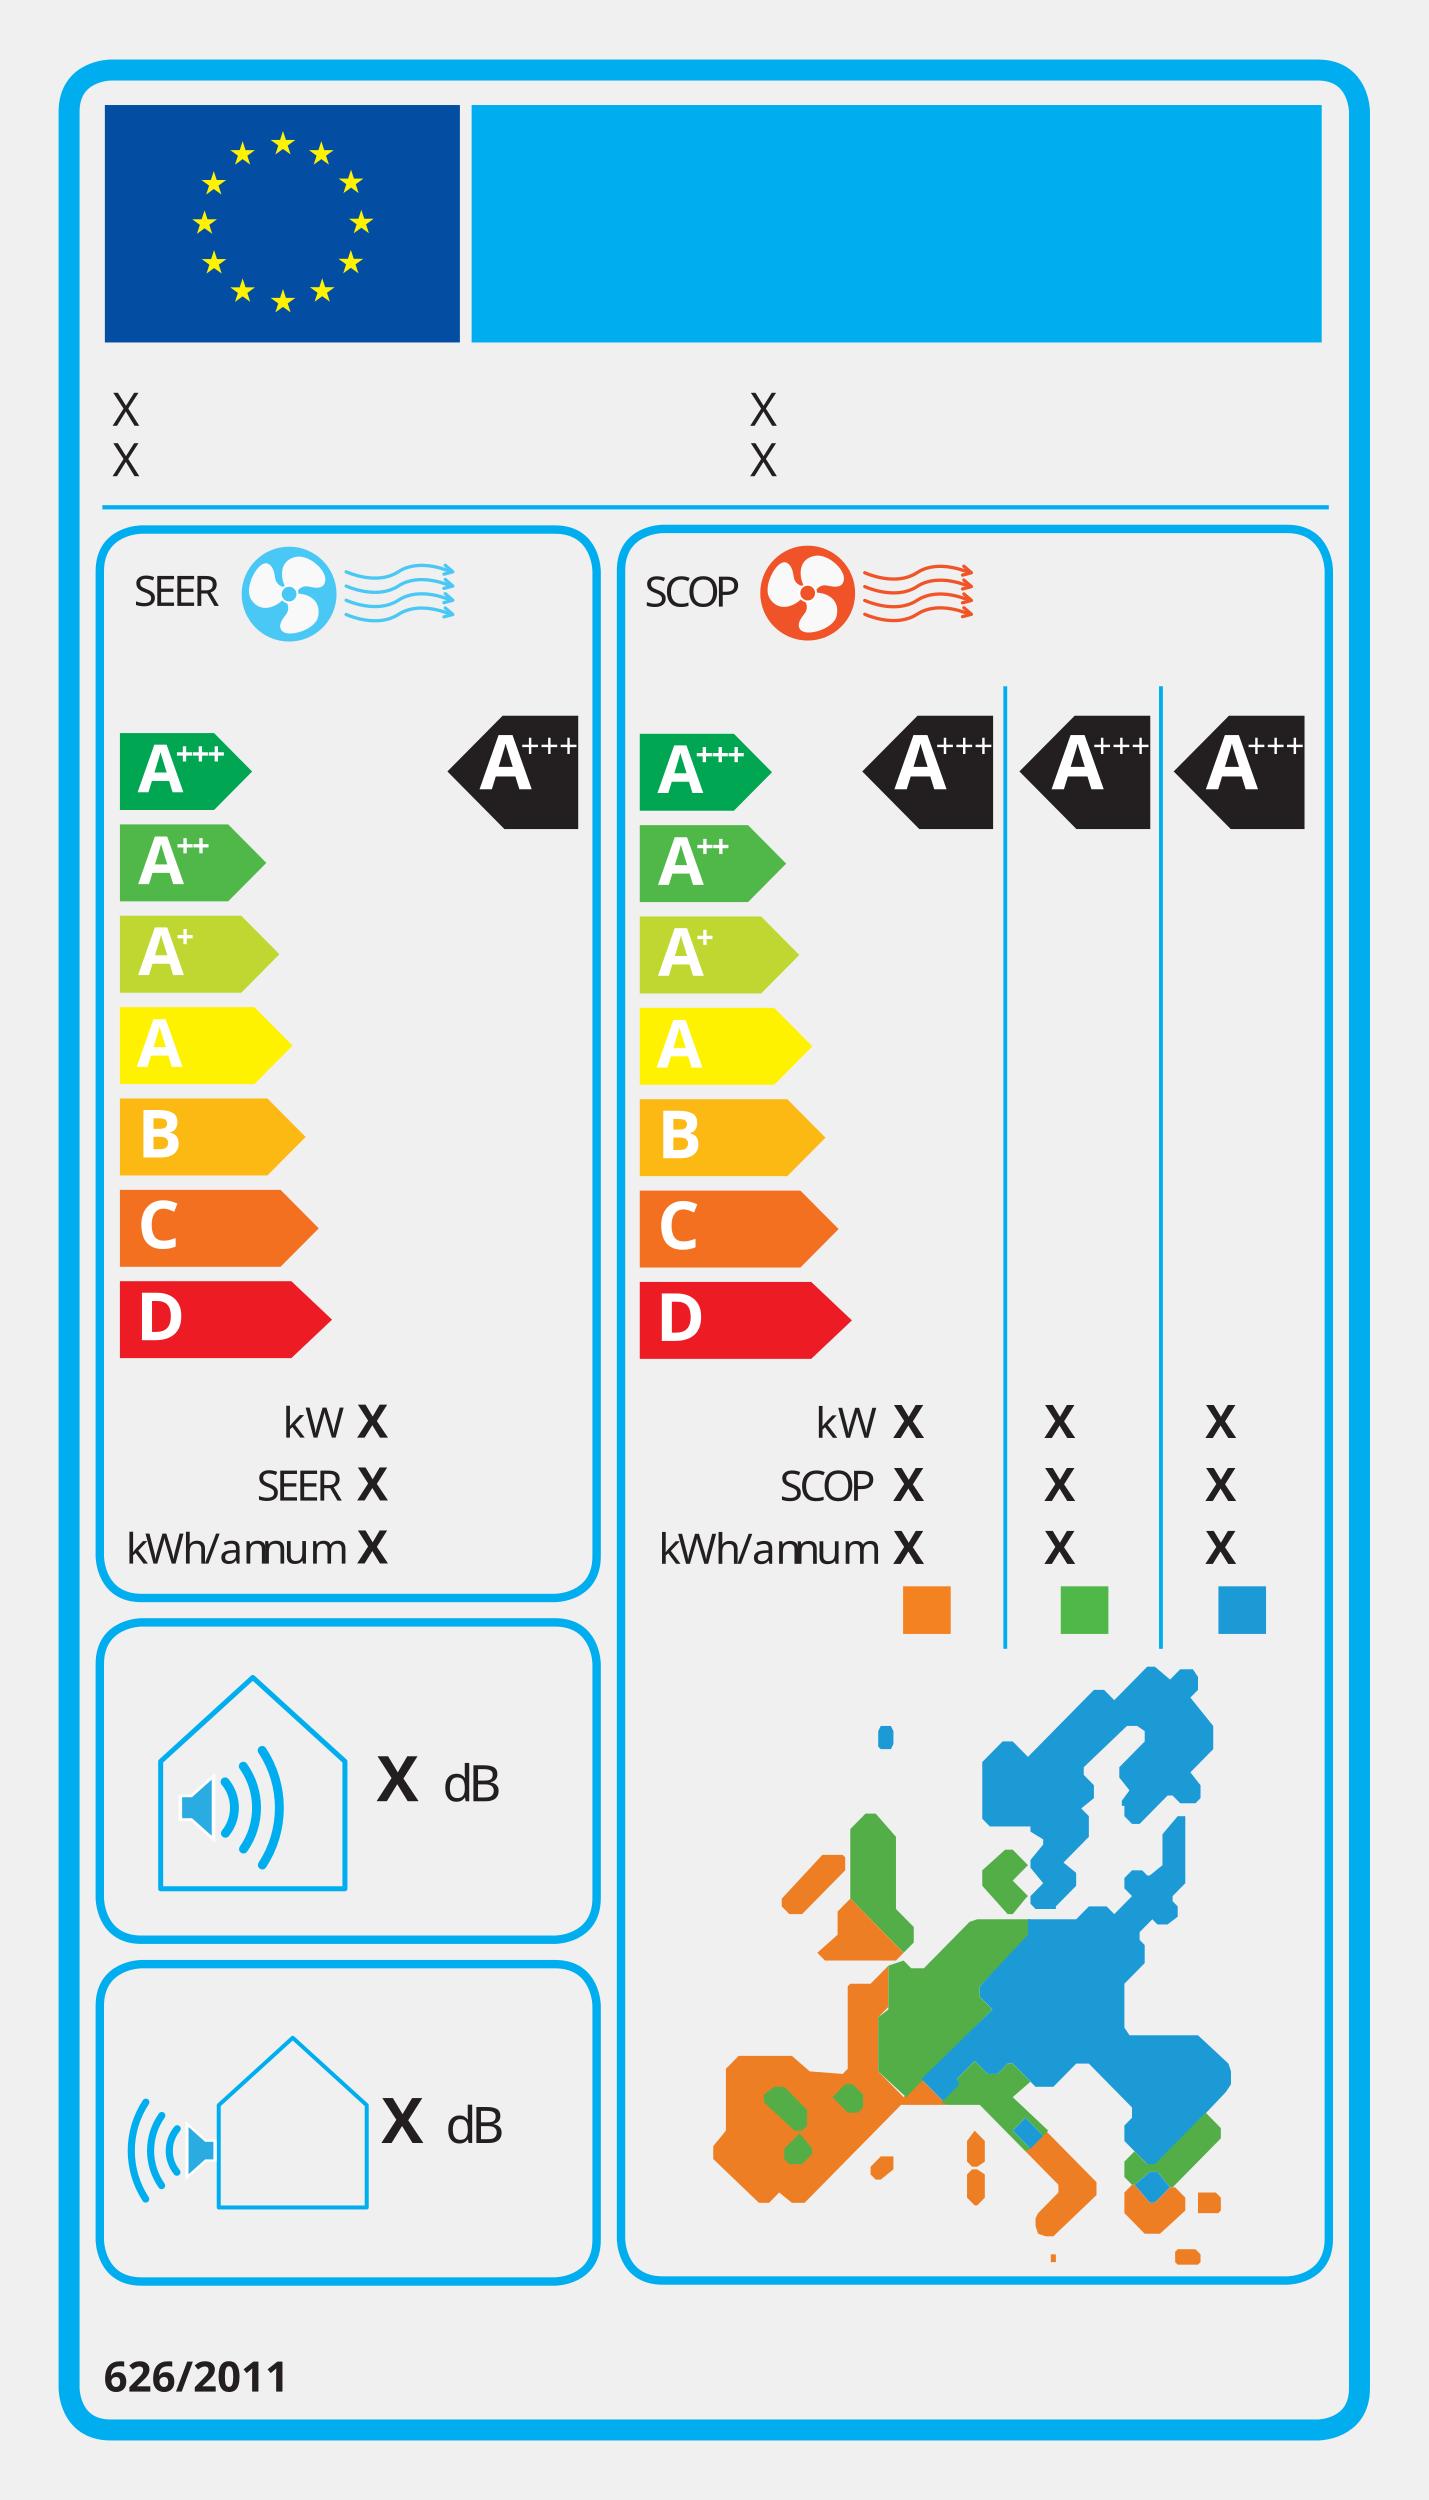
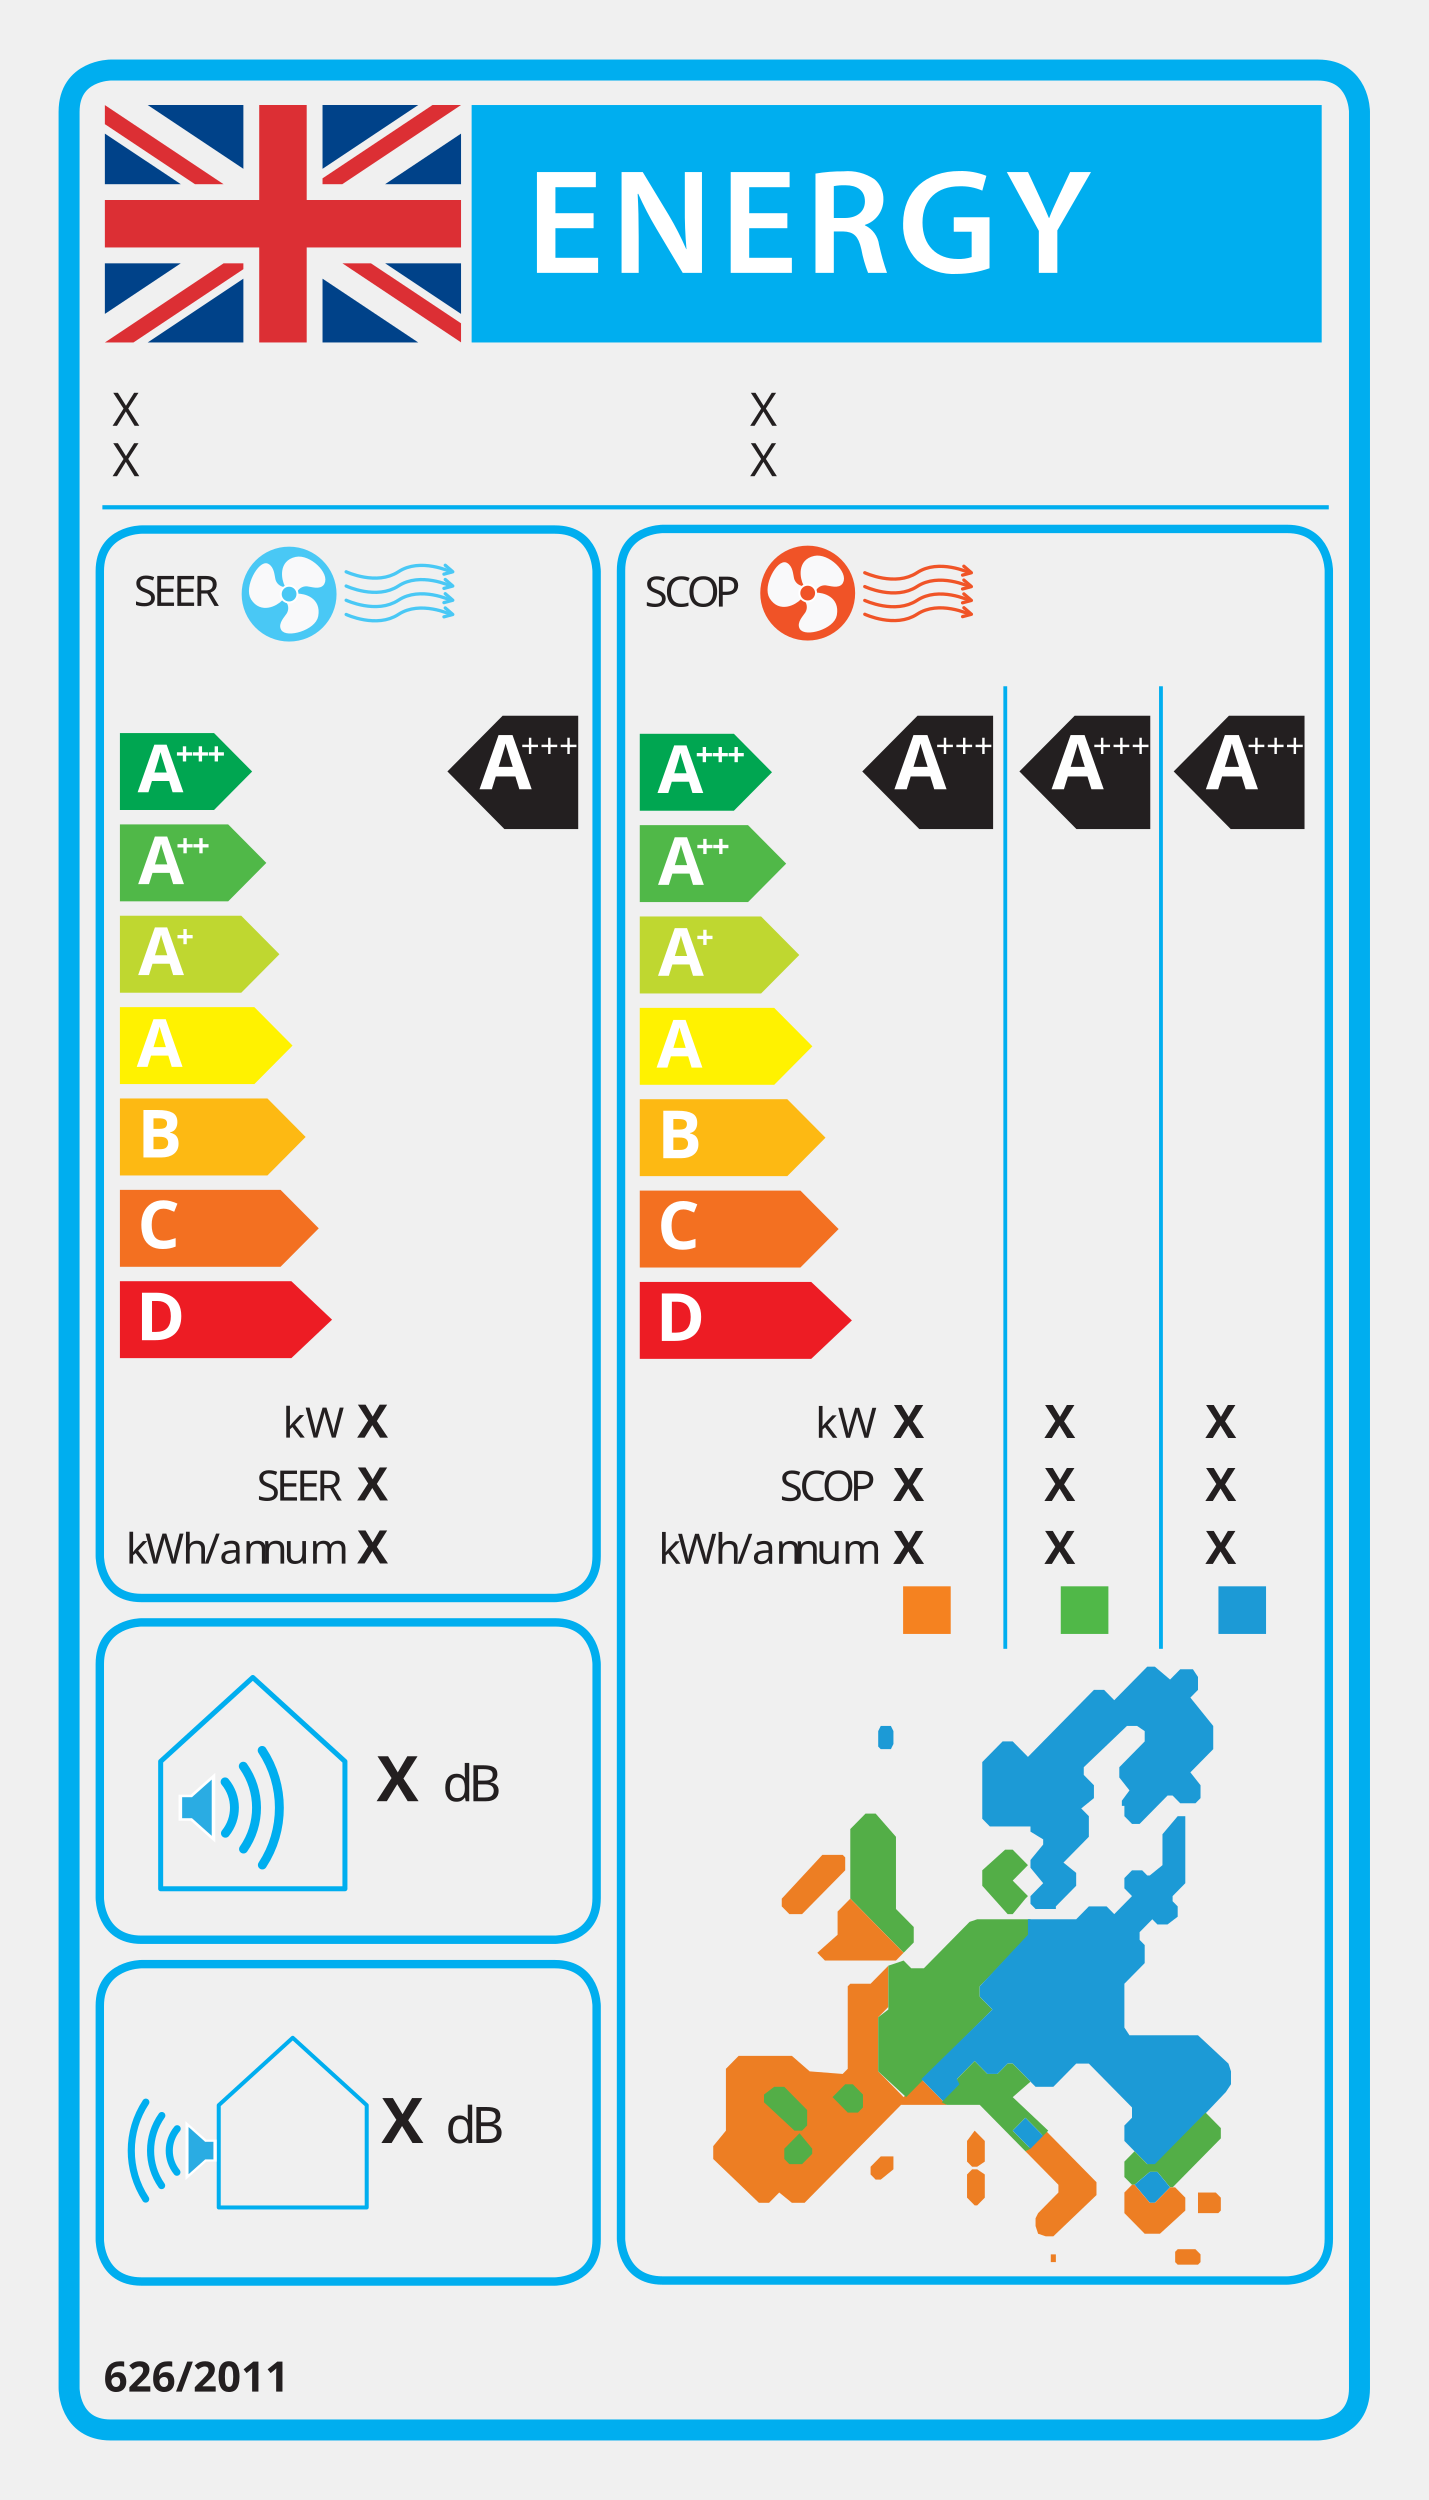
<svg xmlns="http://www.w3.org/2000/svg" id="Layer_1" data-name="Layer 1" width="120mm" height="210mm" viewBox="0 0 340.16 595.28" data-rating-increment="21.7323" data-supplier-model-chars-per-row="25">
  <defs>
    <style>
      .cls-1, .cls-11, .cls-12, .cls-13, .cls-21, .cls-22, .cls-23, .cls-24, .cls-25, .cls-28, .cls-3, .cls-30, .cls-31, .cls-33, .cls-34, .cls-35, .cls-4, .cls-51, .cls-6, .cls-8, .cls-9 {
        fill: none;
      }

      .cls-2 {
        clip-path: url(#clip-path);
      }

      .cls-12, .cls-23, .cls-24, .cls-3, .cls-4, .cls-51, .cls-6, .cls-8 {
        stroke: #00aeef;
      }

      .cls-3 {
        stroke-width: 2px;
      }

      .cls-44, .cls-5 {
        font-size: 10px;
      }

      .cls-14, .cls-44, .cls-5, .cls-71, .cls-72, .cls-75, .cls-76, .cls-77 {
        fill: #231f20;
      }

      .cls-5, .cls-60, .cls-61, .cls-63, .cls-66, .cls-67, .cls-73, .cls-75, .cls-76 {
        font-family: Calibri-Bold, Calibri;
        font-weight: 700;
      }

      .cls-6 {
        stroke-width: 5px;
      }

      .cls-7 {
        clip-path: url(#clip-path-3);
      }

      .cls-12, .cls-23, .cls-24, .cls-34, .cls-35, .cls-8 {
        stroke-linecap: round;
      }

      .cls-12, .cls-23, .cls-24, .cls-30, .cls-34, .cls-35, .cls-8 {
        stroke-linejoin: round;
      }

      .cls-8 {
        stroke-width: 1.192px;
      }

      .cls-13, .cls-21, .cls-25, .cls-31, .cls-9 {
        stroke: #fff;
      }

      .cls-9 {
        stroke-width: 1.04px;
      }

      .cls-10 {
        fill: #2aace3;
      }

      .cls-11, .cls-22 {
        stroke: #2aace3;
      }

      .cls-11 {
        stroke-width: 0.837px;
      }

      .cls-12 {
        stroke-width: 2.118px;
      }

      .cls-13 {
        stroke-width: 1.095px;
      }

      .cls-14 {
        font-size: 12px;
      }

      .cls-14, .cls-44, .cls-71, .cls-74, .cls-77 {
        font-family: Calibri;
      }

      .cls-15 {
        fill: #034ea2;
      }

      .cls-16 {
        fill: #00aeef;
      }

      .cls-17 {
        fill: #fff200;
      }

      .cls-18, .cls-60, .cls-61, .cls-63, .cls-66, .cls-67, .cls-73, .cls-74 {
        fill: #fff;
      }

      .cls-19 {
        clip-path: url(#clip-path-5);
      }

      .cls-20 {
        clip-path: url(#clip-path-6);
      }

      .cls-21 {
        stroke-width: 0.835px;
      }

      .cls-22 {
        stroke-width: 0.672px;
      }

      .cls-23 {
        stroke-width: 1.701px;
      }

      .cls-24 {
        stroke-width: 0.957px;
      }

      .cls-25 {
        stroke-width: 0.879px;
      }

      .cls-26 {
        clip-path: url(#clip-path-7);
      }

      .cls-27 {
        fill: #49c8f5;
      }

      .cls-28, .cls-34 {
        stroke: #49c8f5;
      }

      .cls-28, .cls-33 {
        stroke-width: 0.852px;
      }

      .cls-29 {
        fill: #f9f9fa;
      }

      .cls-30 {
        stroke: #f9f9fa;
        stroke-width: 0.658px;
      }

      .cls-31 {
        stroke-width: 0.474px;
      }

      .cls-32 {
        fill: #f05327;
      }

      .cls-33 {
        stroke: #f05327;
      }

      .cls-34, .cls-35 {
        stroke-width: 0.79px;
      }

      .cls-35 {
        stroke: #f05427;
      }

      .cls-36 {
        clip-path: url(#clip-path-8);
      }

      .cls-37 {
        opacity: 0.28;
      }

      .cls-38 {
        clip-path: url(#clip-path-9);
      }

      .cls-39 {
        clip-path: url(#clip-path-10);
      }

      .cls-40 {
        clip-path: url(#clip-path-11);
      }

      .cls-41 {
        clip-path: url(#clip-path-12);
      }

      .cls-42 {
        clip-path: url(#clip-path-13);
      }

      .cls-43 {
        clip-path: url(#clip-path-14);
      }

      .cls-45 {
        letter-spacing: -0.01em;
      }

      .cls-46, .cls-49 {
        fill: #ed7e23;
      }

      .cls-47 {
        fill: #53ae47;
      }

      .cls-47, .cls-49, .cls-50 {
        fill-rule: evenodd;
      }

      .cls-48, .cls-50 {
        fill: #1c9ad6;
      }

      .cls-51 {
        stroke-miterlimit: 3;
        stroke-width: 0.911px;
      }

      .cls-52 {
        fill: #f58220;
      }

      .cls-53 {
        fill: #50b848;
      }

      .cls-54 {
        fill: #00a651;
      }

      .cls-55 {
        fill: #bfd730;
      }

      .cls-56 {
        fill: #fdb913;
      }

      .cls-57 {
        fill: #f37021;
      }

      .cls-58 {
        fill: #ed1c24;
      }

      .cls-59 {
        clip-path: url(#clip-path-17);
      }

      .cls-60 {
        font-size: 15.819px;
      }

      .cls-61, .cls-63 {
        font-size: 7.444px;
      }

      .cls-61, .cls-65 {
        letter-spacing: 0.01em;
      }

      .cls-62 {
        letter-spacing: -0em;
      }

      .cls-64 {
        clip-path: url(#clip-path-21);
      }

      .cls-66 {
        font-size: 18.103px;
      }

      .cls-67 {
        font-size: 7.659px;
      }

      .cls-68 {
        letter-spacing: 0.01em;
      }

      .cls-69 {
        clip-path: url(#clip-path-25);
      }

      .cls-70 {
        letter-spacing: 0.01em;
      }

      .cls-71, .cls-75 {
        font-size: 11px;
      }

      .cls-73 {
        font-size: 18px;
      }

      .cls-74 {
        font-size: 8px;
      }

      .cls-76 {
        font-size: 15px;
      }

      .cls-77 {
        font-size: 9px;
      }

      .cls-78 {
        letter-spacing: -0.009em;
      }

      .cls-79 {
        letter-spacing: -0.009em;
      }

      .cls-80 {
        letter-spacing: -0.017em;
      }

      .cls-81 {
        letter-spacing: 0em;
      }

      .cls-82 {
        letter-spacing: -0.015em;
      }
    </style>
    <clipPath id="clip-path">
      <rect class="cls-1" y="0.004" width="340.157" height="595.276" />
    </clipPath>
    <clipPath id="clip-path-3">
      <rect class="cls-1" x="36.656" y="398.829" width="46.071" height="51.952" />
    </clipPath>
    <clipPath id="clip-path-5">
      <rect class="cls-1" x="24.948" y="24.853" width="289.763" height="56.694" />
    </clipPath>
    <clipPath id="clip-path-6">
      <rect class="cls-1" x="30.408" y="484.101" width="57.389" height="42.002" />
    </clipPath>
    <clipPath id="clip-path-7">
      <rect class="cls-1" x="56.263" y="128.882" width="51.952" height="24.566" />
    </clipPath>
    <clipPath id="clip-path-8">
      <rect class="cls-1" x="179.748" y="128.882" width="51.952" height="24.566" />
    </clipPath>
    <clipPath id="clip-path-9">
      <rect class="cls-1" x="183.091" y="100.473" width="7.612" height="9.983" />
    </clipPath>
    <clipPath id="clip-path-10">
      <rect class="cls-1" x="183.091" y="100.472" width="7.612" height="9.984" />
    </clipPath>
    <clipPath id="clip-path-11">
      <rect class="cls-1" x="190.974" y="98.841" width="9.8" height="7.212" />
    </clipPath>
    <clipPath id="clip-path-12">
      <rect class="cls-1" x="190.975" y="98.841" width="9.799" height="7.212" />
    </clipPath>
    <clipPath id="clip-path-13">
      <rect class="cls-1" x="190.866" y="107.692" width="8.155" height="8.986" />
    </clipPath>
    <clipPath id="clip-path-14">
      <rect class="cls-1" x="190.867" y="107.693" width="8.154" height="8.984" />
    </clipPath>
    <clipPath id="clip-path-17">
      <rect class="cls-1" x="152.339" y="171.909" width="76.792" height="151.655" />
    </clipPath>
    <clipPath id="clip-path-21">
      <rect class="cls-1" x="28.554" y="171.734" width="76.792" height="151.655" />
    </clipPath>
    <clipPath id="clip-path-25">
      <rect class="cls-1" x="205.3" y="168.098" width="31.145" height="30.152" />
    </clipPath>
  </defs>
  <g class="cls-2">
    <path class="cls-3" d="M33.687,126.094s-9.921,0-9.921,9.921V370.579s0,9.922,9.921,9.922h98.453s9.922,0,9.922-9.922v-234.564s0-9.921-9.922-9.921Z" />
  </g>
  <line class="cls-4" x1="24.377" y1="120.793" x2="316.4" y2="120.793" />
  <g class="cls-2">
    <path class="cls-3" d="M157.792,125.945s-9.921,0-9.921,9.921v397.233s0,9.921,9.921,9.921h148.696s9.921,0,9.921-9.921v-397.233s0-9.921-9.921-9.921Z" />
    <path class="cls-3" d="M33.687,467.688s-9.921,0-9.921,9.921v55.726s0,9.922,9.921,9.922h98.453s9.922,0,9.922-9.922v-55.726s0-9.921-9.922-9.921Z" />
    <path class="cls-3" d="M33.687,386.31s-9.921,0-9.921,9.921v55.726s0,9.922,9.921,9.922h98.453s9.922,0,9.922-9.922v-55.726s0-9.921-9.922-9.921Z" />
  </g>
  <text class="cls-5" transform="translate(24.68213 569.4734)">626/2011</text>
  <path class="cls-6" d="M26.371,16.678s-9.921,0-9.921,9.921v542.087s0,9.921,9.921,9.921H313.786s9.922,0,9.922-9.921V26.599s0-9.921-9.922-9.921Z" />
  <rect class="cls-1" y="0.004" width="340.157" height="595.276" />
  <g class="cls-7">
    <polygon class="cls-8" points="38.255 443.871 38.255 449.74 82.132 449.74 82.132 419.415 60.192 399.425 38.255 419.415 38.255 443.871" />
    <path class="cls-9" d="M49.246,436.25q-1.813-1.617-3.624-3.233h-2.585v-5.164h2.585q1.81-1.616,3.624-3.233l1.499-1.334v14.302Z" />
    <path class="cls-10" d="M48.788,435.121q-1.461-1.303-2.919-2.604h-2.082v-4.162h2.082c.972-.865,1.945-1.736,2.919-2.603l1.208-1.075v11.52Z" />
    <path class="cls-11" d="M48.788,435.121q-1.461-1.303-2.919-2.604h-2.082v-4.162h2.082c.972-.865,1.945-1.736,2.919-2.603l1.208-1.075v11.52Z" />
    <path class="cls-12" d="M62.421,416.793a24.862,24.862,0,0,1,.044,27.287m-4.54-23.525a17.102,17.102,0,0,1,.057,19.728m-4.388-15.999a9.648,9.648,0,0,1,.081,12.237" />
    <polygon class="cls-8" points="38.255 503.859 38.255 509.728 82.132 509.728 82.132 479.403 60.192 459.413 38.255 479.403 38.255 503.859" />
    <path class="cls-13" d="M30.51,498.992q1.908-1.702,3.816-3.403h2.72v-5.438h-2.72q-1.907-1.698-3.816-3.403l-1.579-1.406v15.058Z" />
    <path class="cls-10" d="M30.992,497.802q1.538-1.371,3.073-2.741h2.193v-4.382h-2.193c-1.023-.911-2.048-1.828-3.073-2.74l-1.272-1.134v12.13Z" />
    <path class="cls-11" d="M30.992,497.802q1.538-1.371,3.073-2.741h2.193v-4.382h-2.193c-1.023-.911-2.048-1.828-3.073-2.74l-1.272-1.134v12.13Z" />
    <path class="cls-12" d="M16.591,507.236a26.183,26.183,0,0,1,.047-28.73m4.674,24.732a18.003,18.003,0,0,1,.06-20.769m4.474,16.808a10.159,10.159,0,0,1,.086-12.884" />
  </g>
  <text class="cls-14" transform="translate(106.0752 510.2693)">d</text>
  <text class="cls-14" transform="translate(112.2793 510.2693)">B</text>
  <text class="cls-14" transform="translate(105.3672 428.8972)">d</text>
  <text class="cls-14" transform="translate(111.5713 428.8972)">B</text>
  <g class="cls-2">
-     <rect class="cls-15" x="24.97" y="25.007" width="84.536" height="56.54" />
    <rect class="cls-16" x="112.302" y="25.007" width="202.409" height="56.54" />
-     <polygon class="cls-17" points="83.583 44.674 81.765 45.997 82.46 43.857 80.642 42.535 82.888 42.535 83.582 40.395 84.277 42.535 86.523 42.534 84.706 43.857 85.4 45.997 83.583 44.674" />
-     <polygon class="cls-17" points="75.385 37.072 73.568 35.75 75.814 35.75 76.508 33.61 77.202 35.75 79.449 35.75 77.631 37.072 78.326 39.211 76.508 37.889 74.69 39.212 75.385 37.072" />
-     <polygon class="cls-17" points="66.258 34.646 64.441 33.324 66.687 33.324 67.382 31.184 68.076 33.324 70.322 33.324 68.505 34.646 69.199 36.785 67.382 35.463 65.564 36.786 66.258 34.646" />
-     <polygon class="cls-17" points="56.648 37.072 54.83 35.75 57.077 35.75 57.771 33.61 58.465 35.75 60.711 35.75 58.894 37.072 59.588 39.211 57.771 37.889 55.953 39.212 56.648 37.072" />
-     <polygon class="cls-17" points="49.783 44.189 47.965 42.867 50.211 42.867 50.905 40.727 51.6 42.867 53.847 42.867 52.029 44.189 52.723 46.328 50.906 45.006 49.089 46.329 49.783 44.189" />
-     <polygon class="cls-17" points="47.59 53.539 45.773 52.217 48.019 52.217 48.713 50.078 49.407 52.217 51.654 52.217 49.837 53.539 50.531 55.679 48.714 54.356 46.896 55.679 47.59 53.539" />
-     <polygon class="cls-17" points="49.851 63.014 48.034 61.692 50.28 61.692 50.974 59.552 51.668 61.692 53.915 61.692 52.098 63.014 52.792 65.153 50.975 63.831 49.157 65.154 49.851 63.014" />
-     <polygon class="cls-17" points="56.648 69.746 54.83 68.424 57.077 68.424 57.771 66.284 58.465 68.424 60.711 68.424 58.894 69.746 59.588 71.885 57.771 70.563 55.953 71.886 56.648 69.746" />
-     <polygon class="cls-17" points="67.382 73.071 65.564 74.393 66.258 72.254 64.441 70.931 66.687 70.931 67.381 68.792 68.075 70.931 70.322 70.931 68.505 72.254 69.199 74.393 67.382 73.071" />
-     <polygon class="cls-17" points="76.732 70.529 74.915 71.851 75.608 69.712 73.791 68.389 76.037 68.389 76.731 66.25 77.426 68.389 79.673 68.389 77.855 69.712 78.549 71.851 76.732 70.529" />
-     <polygon class="cls-17" points="82.411 62.952 80.593 61.63 82.839 61.63 83.533 59.49 84.228 61.63 86.474 61.63 84.657 62.952 85.351 65.092 83.534 63.769 81.716 65.092 82.411 62.952" />
-     <polygon class="cls-17" points="84.915 53.409 83.097 52.087 85.344 52.087 86.038 49.947 86.732 52.087 88.978 52.087 87.161 53.409 87.855 55.548 86.038 54.226 84.22 55.549 84.915 53.409" />
+     <g id="union-flag" transform="translate(24.97, 25.00702) scale(1.884666)">
+       <path id="blue" fill="#004289" d="M9.59,20L0,26.39V20H9.59z M39.59,0H27.5v8.06L39.59,0z M0,3.61V10h9.59L0,3.61z M17.5,0H5.41   L17.5,8.06V0z M27.5,30h12.09L27.5,21.94V30z M45,10V3.61L35.41,10H45z M45,26.39V20h-9.59L45,26.39z M5.41,30H17.5v-8.06L5.41,30z   " />
+       <path id="red" fill="#DC2F34" d="M45,18H25.5v12h-6V18H0v-6h19.5V0h6v12H45V18z M0,2.42L11.38,10h3.61L0,0.01V2.42z M45,27.58   L33.62,20h-3.61L45,29.99V27.58z M17.5,20.74V20H15L0,30h3.61L17.5,20.74z M27.5,9.26V10H30L45,0h-3.61L27.5,9.26z" />
+     </g>
+     <path id="energy-heading" d="M7.158,7.218H2.335v3.741H7.728v1.908H0V.132H7.443V2.041H2.335V5.328H7.158Zm3.534,5.65V.132h2.677L16.673,5.593a37.852,37.852,0,0,1,2.183,4.27h.038a51.827,51.827,0,0,1-.209-5.291V.132h2.164V12.868H18.42L15.078,7.256a43.774,43.774,0,0,1-2.279-4.383l-.076.019c.095,1.644.133,3.325.133,5.423v4.554ZM31.638,7.218H26.816v3.741h5.392v1.908H24.48V.132h7.443V2.041H26.816V5.328h4.823ZM35.191.321A20.17,20.17,0,0,1,38.723.038a5.984,5.984,0,0,1,3.949,1.021,3.228,3.228,0,0,1,1.101,2.569,3.347,3.347,0,0,1-2.336,3.174V6.859a3.16,3.16,0,0,1,1.785,2.456,32.106,32.106,0,0,0,1.007,3.552H41.837a16.178,16.178,0,0,1-.855-3.004c-.38-1.663-.969-2.192-2.298-2.23H37.508v5.234H35.191ZM37.508,5.933h1.386c1.576,0,2.544-.831,2.544-2.097,0-1.379-.968-2.041-2.487-2.041a6.746,6.746,0,0,0-1.443.113Zm19.673,6.349A12.704,12.704,0,0,1,53.08,13a6.963,6.963,0,0,1-5.032-1.7,6.368,6.368,0,0,1-1.784-4.686C46.282,2.57,49.149,0,53.384,0a8.53,8.53,0,0,1,3.399.605l-.513,1.871a6.638,6.638,0,0,0-2.905-.548c-2.734,0-4.652,1.606-4.652,4.573,0,2.891,1.785,4.61,4.443,4.61a4.912,4.912,0,0,0,1.766-.246v-3.193H52.662V5.839h4.519Zm6.23.586V7.558L59.367.132h2.677l1.519,3.269c.437.945.759,1.663,1.12,2.532h.038c.304-.812.665-1.606,1.102-2.532L67.361.132H70L65.747,7.501v5.366Z" fill="#fff" transform="translate(127.8512, 40.72642) scale(1.884666)" />
  </g>
  <g class="cls-20">
    <path class="cls-21" d="M60.911,466.618q-1.456-1.299-2.91-2.596h-2.076v-4.147h2.076q1.454-1.297,2.91-2.596l1.204-1.072v11.486Z" />
    <path class="cls-10" d="M60.544,465.711q-1.173-1.047-2.344-2.091h-1.672v-3.342h1.672q1.17-1.042,2.344-2.091l.97-.863v9.251Z" />
    <path class="cls-22" d="M60.544,465.711q-1.173-1.047-2.344-2.091h-1.672v-3.342h1.672q1.17-1.042,2.344-2.091l.97-.863v9.251Z" />
    <path class="cls-23" d="M71.491,450.993a19.965,19.965,0,0,1,.036,21.913m-3.646-18.892a13.733,13.733,0,0,1,.046,15.843m-3.524-12.848a7.748,7.748,0,0,1,.065,9.827" />
    <polygon class="cls-24" points="52.084 520.912 52.084 525.625 87.319 525.625 87.319 501.273 69.701 485.22 52.084 501.273 52.084 520.912" />
    <path class="cls-25" d="M45.865,517.003q1.532-1.367,3.064-2.733h2.185v-4.366h-2.185q-1.53-1.365-3.064-2.734l-1.268-1.128v12.091Z" />
    <path class="cls-10" d="M46.252,516.048q1.236-1.101,2.468-2.201h1.761v-3.519h-1.761c-.822-.732-1.644-1.468-2.468-2.2l-1.021-.911v9.741Z" />
    <path class="cls-22" d="M46.252,516.048q1.236-1.101,2.468-2.201h1.761v-3.519h-1.761c-.822-.732-1.644-1.468-2.468-2.2l-1.021-.911v9.741Z" />
    <path class="cls-23" d="M34.688,523.623a21.022,21.022,0,0,1,.038-23.072m3.753,19.862a14.456,14.456,0,0,1,.048-16.679m3.593,13.498a8.158,8.158,0,0,1,.069-10.347" />
  </g>
  <g class="cls-26">
    <path class="cls-27" d="M57.968,141.461a10.871,10.871,0,1,1,10.872,10.875,10.872,10.872,0,0,1-10.872-10.875" />
    <path class="cls-28" d="M57.968,141.461a10.871,10.871,0,1,1,10.872,10.875A10.872,10.872,0,0,1,57.968,141.461Z" />
    <path class="cls-29" d="M70.623,141.678s-.781-.003-2.008,1.779a2.783,2.783,0,0,1-.052,2.77c-.519.845-2.034,2.281-1.35,3.551.995,1.848,7.688.024,8.24-3.125.711-4.049-2.983-5.046-4.83-4.975" />
    <path class="cls-30" d="M70.623,141.678s-.781-.003-2.008,1.779a2.783,2.783,0,0,1-.052,2.77c-.519.845-2.034,2.281-1.35,3.551.995,1.848,7.688.024,8.24-3.125C76.164,142.604,72.47,141.607,70.623,141.678Z" />
    <path class="cls-29" d="M67.004,142.688a4.724,4.724,0,0,0,.172-2.677,2.781,2.781,0,0,1-1.915-2.003c-.228-.964-.267-2.803-1.546-3.471-1.83-.955-5.382,5.297-3.644,8.025,2.1,3.295,5.673,1.478,6.933.126" />
    <path class="cls-30" d="M67.004,142.688a4.724,4.724,0,0,0,.172-2.677,2.781,2.781,0,0,1-1.915-2.003c-.228-.964-.267-2.803-1.546-3.471-1.83-.955-5.382,5.297-3.644,8.025C62.171,145.857,65.744,144.04,67.004,142.688Z" />
    <path class="cls-29" d="M68.152,139.472s.41.716,2.487,1.005a2.782,2.782,0,0,1,2.503-1.188c.988.087,3.057.872,3.781-.375,1.301-2.238-3.245-6.682-6.47-5.983-3.819.827-3.188,4.919-2.301,6.541" />
    <path class="cls-30" d="M68.152,139.472s.41.716,2.487,1.005a2.782,2.782,0,0,1,2.503-1.188c.988.087,3.057.872,3.781-.375,1.301-2.238-3.245-6.682-6.47-5.983C66.634,133.758,67.265,137.85,68.152,139.472Z" />
    <path class="cls-27" d="M66.843,141.461a1.996,1.996,0,1,1,1.996,1.997,1.996,1.996,0,0,1-1.996-1.997" />
    <path class="cls-31" d="M66.843,141.461a1.996,1.996,0,1,1,1.996,1.997A1.996,1.996,0,0,1,66.843,141.461Z" />
    <path class="cls-32" d="M57.968,175.187a10.871,10.871,0,1,1,10.872,10.875,10.872,10.872,0,0,1-10.872-10.875" />
    <path class="cls-33" d="M57.968,175.187a10.871,10.871,0,1,1,10.872,10.875A10.872,10.872,0,0,1,57.968,175.187Z" />
    <path class="cls-29" d="M70.623,175.405s-.781-.003-2.008,1.779a2.783,2.783,0,0,1-.052,2.77c-.519.845-2.034,2.281-1.35,3.551.995,1.848,7.688.024,8.24-3.125.711-4.049-2.983-5.046-4.83-4.975" />
    <path class="cls-30" d="M70.623,175.405s-.781-.003-2.008,1.779a2.783,2.783,0,0,1-.052,2.77c-.519.845-2.034,2.281-1.35,3.551.995,1.848,7.688.024,8.24-3.125C76.164,176.331,72.47,175.334,70.623,175.405Z" />
    <path class="cls-29" d="M67.004,176.415a4.724,4.724,0,0,0,.172-2.677,2.781,2.781,0,0,1-1.915-2.003c-.228-.964-.267-2.803-1.546-3.471-1.83-.955-5.382,5.297-3.644,8.025,2.1,3.295,5.673,1.478,6.933.126" />
    <path class="cls-30" d="M67.004,176.415a4.724,4.724,0,0,0,.172-2.677,2.781,2.781,0,0,1-1.915-2.003c-.228-.964-.267-2.803-1.546-3.471-1.83-.955-5.382,5.297-3.644,8.025C62.171,179.584,65.744,177.767,67.004,176.415Z" />
    <path class="cls-29" d="M68.152,173.199s.41.716,2.487,1.005a2.782,2.782,0,0,1,2.503-1.188c.988.087,3.057.872,3.781-.375,1.301-2.238-3.245-6.682-6.47-5.983-3.819.827-3.187,4.919-2.301,6.541" />
    <path class="cls-30" d="M68.152,173.199s.41.716,2.487,1.005a2.782,2.782,0,0,1,2.503-1.188c.988.087,3.057.872,3.781-.375,1.301-2.238-3.245-6.682-6.47-5.983C66.634,167.485,67.266,171.577,68.152,173.199Z" />
    <path class="cls-32" d="M66.843,175.187a1.996,1.996,0,1,1,1.996,1.997,1.996,1.996,0,0,1-1.996-1.997" />
    <path class="cls-31" d="M66.843,175.187a1.996,1.996,0,1,1,1.996,1.997A1.996,1.996,0,0,1,66.843,175.187Z" />
    <path class="cls-34" d="M107.326,136.151s-7.264-3.432-12.45-.015c-5.187,3.416-12.451.015-12.451.015" />
    <polyline class="cls-34" points="106.02 134.597 107.811 136.15 105.711 136.713" />
    <path class="cls-34" d="M107.326,139.538s-7.264-3.432-12.45-.015c-5.187,3.416-12.451.015-12.451.015" />
    <polyline class="cls-34" points="106.02 137.985 107.811 139.538 105.711 140.101" />
    <path class="cls-34" d="M107.326,142.925s-7.264-3.432-12.45-.015c-5.187,3.416-12.451.015-12.451.015" />
    <polyline class="cls-34" points="106.02 141.372 107.811 142.925 105.711 143.488" />
    <path class="cls-34" d="M107.326,146.313s-7.264-3.432-12.45-.015c-5.187,3.416-12.451.015-12.451.015" />
    <polyline class="cls-34" points="106.02 144.76 107.811 146.313 105.711 146.876" />
    <path class="cls-35" d="M107.326,170.344s-7.264-3.432-12.45-.015c-5.187,3.416-12.451.015-12.451.015" />
    <polyline class="cls-35" points="106.02 168.79 107.811 170.343 105.711 170.906" />
    <path class="cls-35" d="M107.326,173.639s-7.264-3.432-12.45-.015c-5.187,3.416-12.451.015-12.451.015" />
    <polyline class="cls-35" points="106.02 172.086 107.811 173.639 105.711 174.202" />
    <path class="cls-35" d="M107.326,176.935s-7.264-3.432-12.45-.015c-5.187,3.416-12.451.015-12.451.015" />
    <polyline class="cls-35" points="106.02 175.382 107.811 176.935 105.711 177.498" />
    <path class="cls-35" d="M107.335,180.231s-7.264-3.432-12.45-.015c-5.187,3.416-12.451.015-12.451.015" />
    <polyline class="cls-35" points="106.029 178.678 107.82 180.231 105.72 180.794" />
  </g>
  <g class="cls-36">
    <path class="cls-27" d="M181.453,107.495a10.871,10.871,0,1,1,10.872,10.875,10.872,10.872,0,0,1-10.872-10.875" />
    <path class="cls-28" d="M181.453,107.495a10.871,10.871,0,1,1,10.872,10.875A10.872,10.872,0,0,1,181.453,107.495Z" />
    <path class="cls-29" d="M194.109,107.713s-.781-.003-2.008,1.779a2.783,2.783,0,0,1-.052,2.77c-.519.845-2.034,2.281-1.35,3.551.995,1.848,7.688.024,8.24-3.125.711-4.049-2.983-5.046-4.83-4.975" />
    <path class="cls-30" d="M194.109,107.713s-.781-.003-2.008,1.779a2.783,2.783,0,0,1-.052,2.77c-.519.845-2.034,2.281-1.35,3.551.995,1.848,7.688.024,8.24-3.125C199.65,108.639,195.956,107.642,194.109,107.713Z" />
    <path class="cls-29" d="M190.49,108.722a4.724,4.724,0,0,0,.172-2.677,2.781,2.781,0,0,1-1.915-2.003c-.228-.964-.267-2.803-1.546-3.471-1.83-.955-5.382,5.297-3.644,8.025,2.1,3.295,5.673,1.478,6.933.126" />
    <path class="cls-30" d="M190.49,108.722a4.724,4.724,0,0,0,.172-2.677,2.781,2.781,0,0,1-1.915-2.003c-.228-.964-.267-2.803-1.546-3.471-1.83-.955-5.382,5.297-3.644,8.025C185.657,111.891,189.23,110.074,190.49,108.722Z" />
    <path class="cls-29" d="M191.638,105.507s.41.716,2.487,1.005a2.782,2.782,0,0,1,2.503-1.188c.988.087,3.057.872,3.781-.375,1.301-2.238-3.245-6.682-6.47-5.983-3.819.827-3.188,4.919-2.301,6.541" />
    <path class="cls-30" d="M191.638,105.507s.41.716,2.487,1.005a2.782,2.782,0,0,1,2.503-1.188c.988.087,3.057.872,3.781-.375,1.301-2.238-3.245-6.682-6.47-5.983C190.12,99.793,190.751,103.885,191.638,105.507Z" />
    <path class="cls-27" d="M190.328,107.495a1.996,1.996,0,1,1,1.996,1.997,1.996,1.996,0,0,1-1.996-1.997" />
    <path class="cls-31" d="M190.328,107.495a1.996,1.996,0,1,1,1.996,1.997A1.996,1.996,0,0,1,190.328,107.495Z" />
    <path class="cls-32" d="M181.453,141.221a10.871,10.871,0,1,1,10.872,10.875,10.872,10.872,0,0,1-10.872-10.875" />
    <path class="cls-33" d="M181.453,141.221a10.871,10.871,0,1,1,10.872,10.875A10.872,10.872,0,0,1,181.453,141.221Z" />
    <path class="cls-29" d="M194.109,141.439s-.781-.003-2.008,1.779a2.783,2.783,0,0,1-.052,2.77c-.519.845-2.034,2.281-1.35,3.551.995,1.848,7.688.024,8.24-3.125.711-4.049-2.983-5.046-4.83-4.975" />
    <path class="cls-30" d="M194.109,141.439s-.781-.003-2.008,1.779a2.783,2.783,0,0,1-.052,2.77c-.519.845-2.034,2.281-1.35,3.551.995,1.848,7.688.024,8.24-3.125C199.65,142.365,195.956,141.368,194.109,141.439Z" />
    <path class="cls-29" d="M190.49,142.449a4.724,4.724,0,0,0,.172-2.677,2.781,2.781,0,0,1-1.915-2.003c-.228-.964-.267-2.803-1.546-3.471-1.83-.955-5.382,5.297-3.644,8.025,2.1,3.295,5.673,1.478,6.933.126" />
    <path class="cls-30" d="M190.49,142.449a4.724,4.724,0,0,0,.172-2.677,2.781,2.781,0,0,1-1.915-2.003c-.228-.964-.267-2.803-1.546-3.471-1.83-.955-5.382,5.297-3.644,8.025C185.657,145.618,189.23,143.801,190.49,142.449Z" />
    <path class="cls-29" d="M191.638,139.233s.411.716,2.487,1.005a2.782,2.782,0,0,1,2.503-1.188c.988.087,3.057.872,3.781-.375,1.301-2.238-3.245-6.682-6.47-5.983-3.819.827-3.187,4.919-2.301,6.541" />
    <path class="cls-30" d="M191.638,139.233s.411.716,2.487,1.005a2.782,2.782,0,0,1,2.503-1.188c.988.087,3.057.872,3.781-.375,1.301-2.238-3.245-6.682-6.47-5.983C190.12,133.519,190.752,137.611,191.638,139.233Z" />
    <path class="cls-32" d="M190.328,141.221a1.996,1.996,0,1,1,1.996,1.997,1.996,1.996,0,0,1-1.996-1.997" />
    <path class="cls-31" d="M190.328,141.221a1.996,1.996,0,1,1,1.996,1.997A1.996,1.996,0,0,1,190.328,141.221Z" />
    <path class="cls-34" d="M230.812,102.185s-7.264-3.432-12.45-.015c-5.187,3.416-12.451.015-12.451.015" />
    <polyline class="cls-34" points="229.506 100.632 231.297 102.185 229.197 102.748" />
    <path class="cls-34" d="M230.812,105.572s-7.264-3.432-12.45-.015c-5.187,3.416-12.451.015-12.451.015" />
    <polyline class="cls-34" points="229.506 104.019 231.297 105.572 229.197 106.135" />
    <path class="cls-34" d="M230.812,108.959s-7.264-3.432-12.45-.015c-5.187,3.416-12.451.015-12.451.015" />
    <polyline class="cls-34" points="229.506 107.406 231.297 108.959 229.197 109.522" />
    <path class="cls-34" d="M230.812,112.347s-7.264-3.432-12.45-.015c-5.187,3.416-12.451.015-12.451.015" />
    <polyline class="cls-34" points="229.506 110.794 231.297 112.347 229.197 112.91" />
    <path class="cls-35" d="M230.812,136.378s-7.264-3.432-12.45-.015c-5.187,3.416-12.451.015-12.451.015" />
    <polyline class="cls-35" points="229.506 134.825 231.297 136.378 229.197 136.941" />
    <path class="cls-35" d="M230.812,139.674s-7.264-3.432-12.45-.015c-5.187,3.416-12.451.015-12.451.015" />
    <polyline class="cls-35" points="229.506 138.12 231.297 139.673 229.197 140.236" />
    <path class="cls-35" d="M230.812,142.97s-7.264-3.432-12.45-.015c-5.187,3.416-12.451.015-12.451.015" />
    <polyline class="cls-35" points="229.506 141.416 231.297 142.969 229.197 143.532" />
    <path class="cls-35" d="M230.82,146.265s-7.264-3.432-12.45-.015c-5.187,3.416-12.451.015-12.451.015" />
    <polyline class="cls-35" points="229.514 144.712 231.305 146.265 229.205 146.828" />
  </g>
  <text class="cls-44" transform="translate(31.86768 144.2761)">S</text>
  <text class="cls-44" transform="translate(36.48779 144.2761)">
    <tspan class="cls-45">E</tspan>
    <tspan x="4.783" y="0">E</tspan>
  </text>
  <text class="cls-44" transform="translate(46.04785 144.2761)">R</text>
  <text class="cls-44" transform="translate(153.4976 144.446)">S</text>
  <text class="cls-44" transform="translate(158.1978 144.446)">C</text>
  <text class="cls-44" transform="translate(163.5576 144.446)">O</text>
  <text class="cls-44" transform="translate(170.2178 144.446)">P</text>
  <g class="cls-2">
    <polygon class="cls-46" points="207.298 472.35 202.462 472.35 201.857 472.961 201.857 492.603 200.651 493.829 192.794 493.217 188.562 489.534 175.871 489.534 172.85 492.603 172.85 507.334 169.827 511.015 169.827 514.084 180.705 524.518 183.122 524.518 185.54 522.062 188.562 524.518 191.584 524.518 214.547 501.194 225.427 501.194 219.383 495.057 215.153 499.354 209.11 493.217 209.11 480.327 211.527 477.871 211.527 468.052 207.298 472.35" />
    <polygon class="cls-47" points="211.527 468.053 215.153 466.826 216.967 468.665 219.988 468.665 230.866 457.618 232.679 457.004 245.37 457.004 245.37 460.685 233.284 472.961 233.284 475.416 236.305 478.487 215.759 499.354 209.11 493.216 209.11 480.327 211.527 478.487 211.527 468.053" />
    <polygon class="cls-48" points="280.422 432.454 276.797 436.75 276.797 444.114 273.775 446.57 273.171 446.57 271.961 445.341 269.543 445.341 267.73 447.183 267.73 449.639 269.543 451.481 265.314 455.777 263.499 453.935 259.27 453.935 256.25 457.003 244.766 457.003 244.766 460.686 233.285 472.96 233.285 475.416 236.306 478.486 219.384 495.056 224.823 500.582 229.053 496.286 227.845 495.056 232.075 490.761 235.095 493.83 237.514 493.83 239.931 491.375 241.14 491.375 246.578 496.899 250.81 496.899 256.25 491.375 259.27 491.375 269.543 501.809 269.543 504.263 267.73 506.106 267.73 509.787 273.775 515.928 274.982 515.928 291.904 498.126 293.113 496.286 293.113 493.216 292.511 491.375 285.257 484.623 268.941 484.623 267.73 482.782 267.73 472.349 272.566 467.439 272.566 463.141 271.356 461.913 271.356 460.074 274.378 457.003 275.586 458.232 278.005 458.232 280.422 456.39 280.422 453.935 279.213 452.708 279.213 451.481 282.234 448.412 282.234 432.454 280.422 432.454" />
    <polygon class="cls-48" points="273.171 396.855 265.314 404.833 262.896 402.379 260.477 402.379 244.767 418.337 241.14 414.654 238.724 414.654 233.888 419.564 233.888 433.067 235.7 434.909 245.369 434.909 245.369 436.136 248.393 437.976 248.393 439.205 245.369 442.887 245.369 444.728 248.393 448.412 245.369 451.481 245.369 453.321 246.579 454.55 251.414 454.55 251.414 453.934 256.25 449.024 256.25 445.956 253.226 443.5 259.271 437.362 259.271 432.454 257.458 430.611 260.477 428.156 260.477 425.088 258.06 422.633 258.06 420.791 268.335 410.972 270.753 410.972 272.566 412.199 272.566 414.654 266.521 420.791 266.521 423.247 268.941 426.316 267.127 428.769 267.127 429.998 267.731 429.998 267.731 432.454 269.543 434.294 271.357 434.294 278.006 427.544 279.214 427.544 281.028 429.385 284.654 429.385 285.861 428.156 285.861 425.088 283.443 422.019 288.885 416.495 288.885 410.972 283.443 404.22 285.257 402.379 285.257 399.31 284.047 397.468 281.028 397.468 278.608 399.923 274.983 396.855 273.171 396.855" />
    <polygon class="cls-47" points="239.327 440.433 233.887 445.342 233.887 449.026 239.931 455.776 241.14 455.776 244.163 452.094 244.767 451.48 241.14 447.798 244.767 444.114 241.14 440.433 239.327 440.433" />
    <polygon class="cls-47" points="215.153 464.984 217.572 462.529 217.572 458.846 213.34 454.549 213.34 437.364 208.506 431.839 206.088 431.839 202.462 435.522 202.462 452.093 215.153 464.984" />
    <polygon class="cls-49" points="199.44 455.163 199.44 460.686 194.606 464.983 196.419 466.825 213.339 466.825 215.153 464.983 202.461 452.094 199.44 455.163" />
    <polygon class="cls-49" points="200.65 441.66 195.813 441.66 186.145 452.094 186.145 453.936 187.958 455.778 190.979 455.778 201.253 445.342 201.253 442.274 200.65 441.66" />
    <polygon class="cls-50" points="209.714 410.972 209.11 412.199 209.11 415.881 209.714 416.495 212.133 416.495 212.736 415.269 212.736 412.199 212.133 410.972 209.714 410.972" />
    <polygon class="cls-49" points="207.297 517.766 207.297 515.927 209.714 513.469 212.735 513.469 212.735 516.539 209.714 518.993 208.505 518.993 207.297 517.766" />
    <polygon class="cls-49" points="230.262 509.788 232.075 507.334 234.492 509.788 234.492 514.7 232.679 515.927 231.471 515.927 230.262 514.7 230.262 509.788" />
    <polygon class="cls-49" points="231.471 516.538 232.679 516.538 234.492 517.765 234.492 523.289 232.679 525.131 232.075 525.131 230.262 523.289 230.262 517.765 231.471 516.538" />
    <polygon class="cls-49" points="250.81 532.497 261.084 522.677 261.084 519.608 248.998 507.334 244.163 512.243 252.019 520.221 252.019 522.062 247.184 526.973 246.578 528.2 246.578 530.042 247.184 531.883 248.998 532.497 250.81 532.497" />
    <polygon class="cls-47" points="245.369 495.671 241.139 499.353 249.599 507.333 248.391 508.562 244.162 504.263 241.139 507.333 245.369 511.629 244.162 512.243 233.283 501.194 225.427 501.194 224.219 500.582 228.448 496.285 227.844 495.056 232.075 490.76 235.095 493.828 237.514 493.828 239.931 491.374 241.139 491.374 245.369 495.671" />
    <polygon class="cls-47" points="270.148 512.243 267.729 514.7 267.729 518.381 269.544 520.221 270.148 520.221 273.774 517.154 275.586 517.154 278.607 520.836 279.214 520.836 290.694 509.174 290.694 506.72 287.071 503.036 274.982 515.311 273.17 515.311 270.148 512.243" />
    <polygon class="cls-50" points="274.982 524.518 278.607 520.837 275.586 517.153 273.774 517.153 270.148 520.221 273.774 524.518 274.982 524.518" />
    <polygon class="cls-49" points="276.19 531.883 282.235 526.359 282.235 523.29 279.818 520.836 278.609 520.836 274.982 524.517 273.774 524.517 270.148 520.221 269.544 520.221 267.731 522.063 267.731 526.972 272.566 531.883 276.19 531.883" />
    <polygon class="cls-49" points="285.257 522.676 285.257 522.062 289.487 522.062 290.694 523.29 290.694 526.358 290.091 526.973 285.257 526.973 285.257 526.358 285.257 522.676" />
    <polygon class="cls-46" points="280.422 535.567 279.818 536.179 279.818 538.636 280.422 539.249 285.256 539.249 285.861 538.636 285.861 536.794 284.654 535.567 280.422 535.567" />
    <rect class="cls-46" x="250.204" y="536.795" width="1.21" height="1.84" />
    <polygon class="cls-47" points="181.914 498.74 184.331 496.898 186.748 496.898 192.188 502.422 192.188 506.106 190.98 507.333 189.167 507.333 181.914 500.582 181.914 498.74" />
    <polygon class="cls-47" points="193.397 511.629 190.375 507.948 186.748 511.629 186.748 514.083 187.959 515.31 190.98 515.31 193.397 512.856 193.397 511.629" />
    <polygon class="cls-47" points="204.275 503.036 205.483 501.809 205.483 498.74 203.067 496.286 201.254 496.286 198.231 499.355 201.856 503.036 204.275 503.036" />
    <polygon class="cls-50" points="241.139 507.334 244.161 504.264 248.392 508.561 245.369 511.63 241.139 507.334" />
  </g>
  <text class="cls-44" transform="translate(194.1367 342.3601)">kW</text>
  <text class="cls-44" transform="translate(185.6768 357.3601)">S</text>
  <text class="cls-44" transform="translate(190.3769 357.3601)">C</text>
  <text class="cls-44" transform="translate(195.7363 357.3601)">O</text>
  <text class="cls-44" transform="translate(202.3965 357.3601)">P</text>
  <text class="cls-44" transform="translate(156.7969 372.3601)">k</text>
  <text class="cls-44" transform="translate(161.3467 372.3601)">W</text>
  <text class="cls-44" transform="translate(170.2568 372.3601)">h</text>
  <text class="cls-44" transform="translate(175.4971 372.3601)">/</text>
  <text class="cls-44" transform="translate(179.0664 372.3601)">an</text>
  <text class="cls-44" transform="translate(189.1064 372.3601)">n</text>
  <text class="cls-44" transform="translate(194.3467 372.3601)">um</text>
  <text class="cls-44" transform="translate(67.31689 342.3103)">kW</text>
  <text class="cls-44" transform="translate(61.14648 357.3103)">S</text>
  <text class="cls-44" transform="translate(65.7666 357.3103)">
    <tspan class="cls-45">E</tspan>
    <tspan x="4.783" y="0">E</tspan>
  </text>
  <text class="cls-44" transform="translate(75.32666 357.3103)">R</text>
  <text class="cls-44" transform="translate(29.97656 372.3103)">k</text>
  <text class="cls-44" transform="translate(34.52686 372.3103)">W</text>
  <text class="cls-44" transform="translate(43.43652 372.3103)">h</text>
  <text class="cls-44" transform="translate(48.67676 372.3103)">/</text>
  <text class="cls-44" transform="translate(52.24658 372.3103)">an</text>
  <text class="cls-44" transform="translate(62.28662 372.3103)">n</text>
  <text class="cls-44" transform="translate(67.52686 372.3103)">um</text>
  <g class="cls-2">
    <line class="cls-51" x1="239.369" y1="163.407" x2="239.369" y2="392.603" />
    <line class="cls-51" x1="276.439" y1="163.407" x2="276.439" y2="392.603" />
    <rect class="cls-52" x="215.038" y="377.721" width="11.339" height="11.339" />
    <rect class="cls-53" x="252.581" y="377.721" width="11.339" height="11.339" />
    <rect class="cls-48" x="290.123" y="377.721" width="11.339" height="11.339" />
    <polygon class="cls-54" points="152.339 174.722 152.339 193.046 174.745 193.046 183.821 183.884 174.745 174.722 152.339 174.722" />
    <polygon class="cls-53" points="152.339 196.476 152.339 214.799 178.114 214.799 187.199 205.638 178.114 196.476 152.339 196.476" />
    <polygon class="cls-55" points="152.339 218.229 152.339 236.555 181.23 236.555 190.32 227.393 181.23 218.229 152.339 218.229" />
    <polygon class="cls-17" points="152.339 239.984 152.339 258.306 184.347 258.306 193.438 249.144 184.347 239.984 152.339 239.984" />
    <polygon class="cls-56" points="152.339 261.736 152.339 280.058 187.464 280.058 196.559 270.899 187.464 261.736 152.339 261.736" />
    <polygon class="cls-57" points="152.339 283.489 152.339 301.814 190.581 301.814 199.681 292.652 190.581 283.489 152.339 283.489" />
    <polygon class="cls-58" points="152.339 305.241 152.339 323.563 193.158 323.563 202.85 314.404 193.158 305.241 152.339 305.241" />
  </g>
  <g class="cls-59">
    <text class="cls-60" transform="translate(152.4375 188.8284)">
      <tspan xml:space="preserve"> A</tspan>
    </text>
  </g>
  <text class="cls-61" transform="translate(165.5996 182.3147)">+<tspan class="cls-62" x="3.782" y="0">+</tspan>
  </text>
  <text class="cls-63" transform="translate(173.1777 182.3147)">+</text>
  <g class="cls-59">
    <text class="cls-60" transform="translate(152.5708 210.699)">
      <tspan xml:space="preserve"> A</tspan>
    </text>
  </g>
  <text class="cls-63" transform="translate(165.7329 204.1848)">+</text>
  <text class="cls-63" transform="translate(169.522 204.1848)">+</text>
  <g class="cls-59">
    <text class="cls-60" transform="translate(152.5708 232.342)">
      <tspan xml:space="preserve"> A</tspan>
    </text>
  </g>
  <text class="cls-63" transform="translate(165.7329 225.8284)">+</text>
  <g class="cls-59">
    <text class="cls-60" transform="translate(152.229 254.2058)">
      <tspan xml:space="preserve"> A</tspan>
    </text>
    <text class="cls-60" transform="translate(152.4028 275.783)">
      <tspan xml:space="preserve"> B</tspan>
    </text>
    <text class="cls-60" transform="translate(152.4028 297.4236)">
      <tspan xml:space="preserve"> C</tspan>
    </text>
    <text class="cls-60" transform="translate(152.0552 319.2859)">
      <tspan xml:space="preserve"> D</tspan>
    </text>
  </g>
  <polygon class="cls-54" points="28.554 174.548 28.554 192.872 50.961 192.872 60.037 183.71 50.961 174.548 28.554 174.548" />
  <polygon class="cls-53" points="28.554 196.302 28.554 214.625 54.33 214.625 63.415 205.464 54.33 196.302 28.554 196.302" />
  <polygon class="cls-55" points="28.554 218.055 28.554 236.38 57.446 236.38 66.536 227.218 57.446 218.055 28.554 218.055" />
  <polygon class="cls-17" points="28.554 239.81 28.554 258.133 60.563 258.133 69.654 248.97 60.563 239.81 28.554 239.81" />
  <polygon class="cls-56" points="28.554 261.563 28.554 279.885 63.68 279.885 72.775 270.726 63.68 261.563 28.554 261.563" />
  <polygon class="cls-57" points="28.554 283.315 28.554 301.64 66.797 301.64 75.897 292.478 66.797 283.315 28.554 283.315" />
  <polygon class="cls-58" points="28.554 305.067 28.554 323.389 69.373 323.389 79.066 314.23 69.373 305.067 28.554 305.067" />
  <g class="cls-64">
    <text class="cls-60" transform="translate(28.65332 188.6545)">
      <tspan xml:space="preserve"> A</tspan>
    </text>
  </g>
  <text class="cls-63" transform="translate(41.81543 182.1409)">
    <tspan class="cls-65">+</tspan>
    <tspan x="3.782" y="0">+</tspan>
  </text>
  <text class="cls-63" transform="translate(49.39355 182.1409)">+</text>
  <g class="cls-64">
    <text class="cls-60" transform="translate(28.78662 210.5251)">
      <tspan xml:space="preserve"> A</tspan>
    </text>
  </g>
  <text class="cls-63" transform="translate(41.94873 204.0115)">+</text>
  <text class="cls-63" transform="translate(45.73779 204.0115)">+</text>
  <g class="cls-64">
    <text class="cls-60" transform="translate(28.78662 232.1682)">
      <tspan xml:space="preserve"> A</tspan>
    </text>
  </g>
  <text class="cls-63" transform="translate(41.94873 225.6545)">+</text>
  <g class="cls-64">
    <text class="cls-60" transform="translate(28.44482 254.032)">
      <tspan xml:space="preserve"> A</tspan>
    </text>
    <text class="cls-60" transform="translate(28.61865 275.6091)">
      <tspan xml:space="preserve"> B</tspan>
    </text>
    <text class="cls-60" transform="translate(28.61865 297.2498)">
      <tspan xml:space="preserve"> C</tspan>
    </text>
    <text class="cls-60" transform="translate(28.271 319.1121)">
      <tspan xml:space="preserve"> D</tspan>
    </text>
  </g>
  <text id="supplierLine1" class="cls-71" transform="translate(26.75977 101.3899)">X</text>
  <text id="supplierLine2" class="cls-71" transform="translate(26.75977 113.3899)">X</text>
  <text id="modelLine1" class="cls-71" transform="translate(178.5801 101.3899)">X</text>
  <text id="modelLine2" class="cls-71" transform="translate(178.5801 113.3899)">X</text>
  <g id="seerRating">
    <polyline id="seerRatingArrow" class="cls-72" points="106.53 183.69 119.68 170.42 137.68 170.42 137.68 197.41 120.1 197.41 106.53 183.69" />
    <text id="seerRatingLetter" class="cls-73" transform="translate(114.1802 187.9402)">A</text>
    <text id="seerRatingPlusses" class="cls-74" transform="translate(123.9502 180.4299)">+++</text>
  </g>
  <text id="seerKw" class="cls-75" transform="translate(85.04004 342.3201)">X</text>
  <text id="seer" class="cls-75" transform="translate(85.04004 357.28)">X</text>
  <text id="seerKwhAnnum" class="cls-75" transform="translate(85.04004 372.28)">X</text>
  <g id="warmerScopRating">
    <polyline id="warmerScopRatingArrow" class="cls-72" points="205.31 183.69 218.47 170.42 236.47 170.42 236.47 197.41 218.89 197.41 205.31 183.69" />
    <text id="warmerScopRatingLetter" class="cls-73" transform="translate(212.9697 187.9402)">A</text>
    <text id="warmerScopRatingPlusses" class="cls-74" transform="translate(222.7402 180.4299)">+++</text>
  </g>
  <g id="averageScopRating">
    <polyline id="averageScopRatingArrow" class="cls-72" points="242.732 183.69 255.892 170.42 273.892 170.42 273.892 197.41 256.312 197.41 242.732 183.69" />
    <text id="averageScopRatingLetter" class="cls-73" transform="translate(250.3917 187.9402)">A</text>
    <text id="averageScopRatingPlusses" class="cls-74" transform="translate(260.1622 180.4299)">+++</text>
  </g>
  <g id="colderScopRating">
    <polyline id="colderScopRatingArrow" class="cls-72" points="279.465 183.69 292.625 170.42 310.625 170.42 310.625 197.41 293.045 197.41 279.465 183.69" />
    <text id="colderScopRatingLetter" class="cls-73" transform="translate(287.1247 187.9402)">A</text>
    <text id="colderScopRatingPlusses" class="cls-74" transform="translate(296.8952 180.4299)">+++</text>
  </g>
  <text id="warmerScopKw" class="cls-75" transform="translate(212.6797 342.4001)">X</text>
  <text id="warmerScop" class="cls-75" transform="translate(212.6797 357.4001)">X</text>
  <text id="warmerScopKwhAnnum" class="cls-75" transform="translate(212.6797 372.3904)">X</text>
  <text id="averageScopKw" class="cls-75" transform="translate(248.6797 342.4001)">X</text>
  <text id="averageScop" class="cls-75" transform="translate(248.6797 357.4001)">X</text>
  <text id="averageScopKwhAnnum" class="cls-75" transform="translate(248.6797 372.3904)">X</text>
  <text id="colderScopKw" class="cls-75" transform="translate(287.0098 342.4001)">X</text>
  <text id="colderScop" class="cls-75" transform="translate(287.0098 357.4001)">X</text>
  <text id="colderScopKwhAnnum" class="cls-75" transform="translate(287.0098 372.3904)">X</text>
  <text id="insideDb" class="cls-76" transform="translate(89.66992 428.8904)">X</text>
  <text id="outsideDb" class="cls-76" transform="translate(90.81006 510.2703)">X</text>
</svg>
